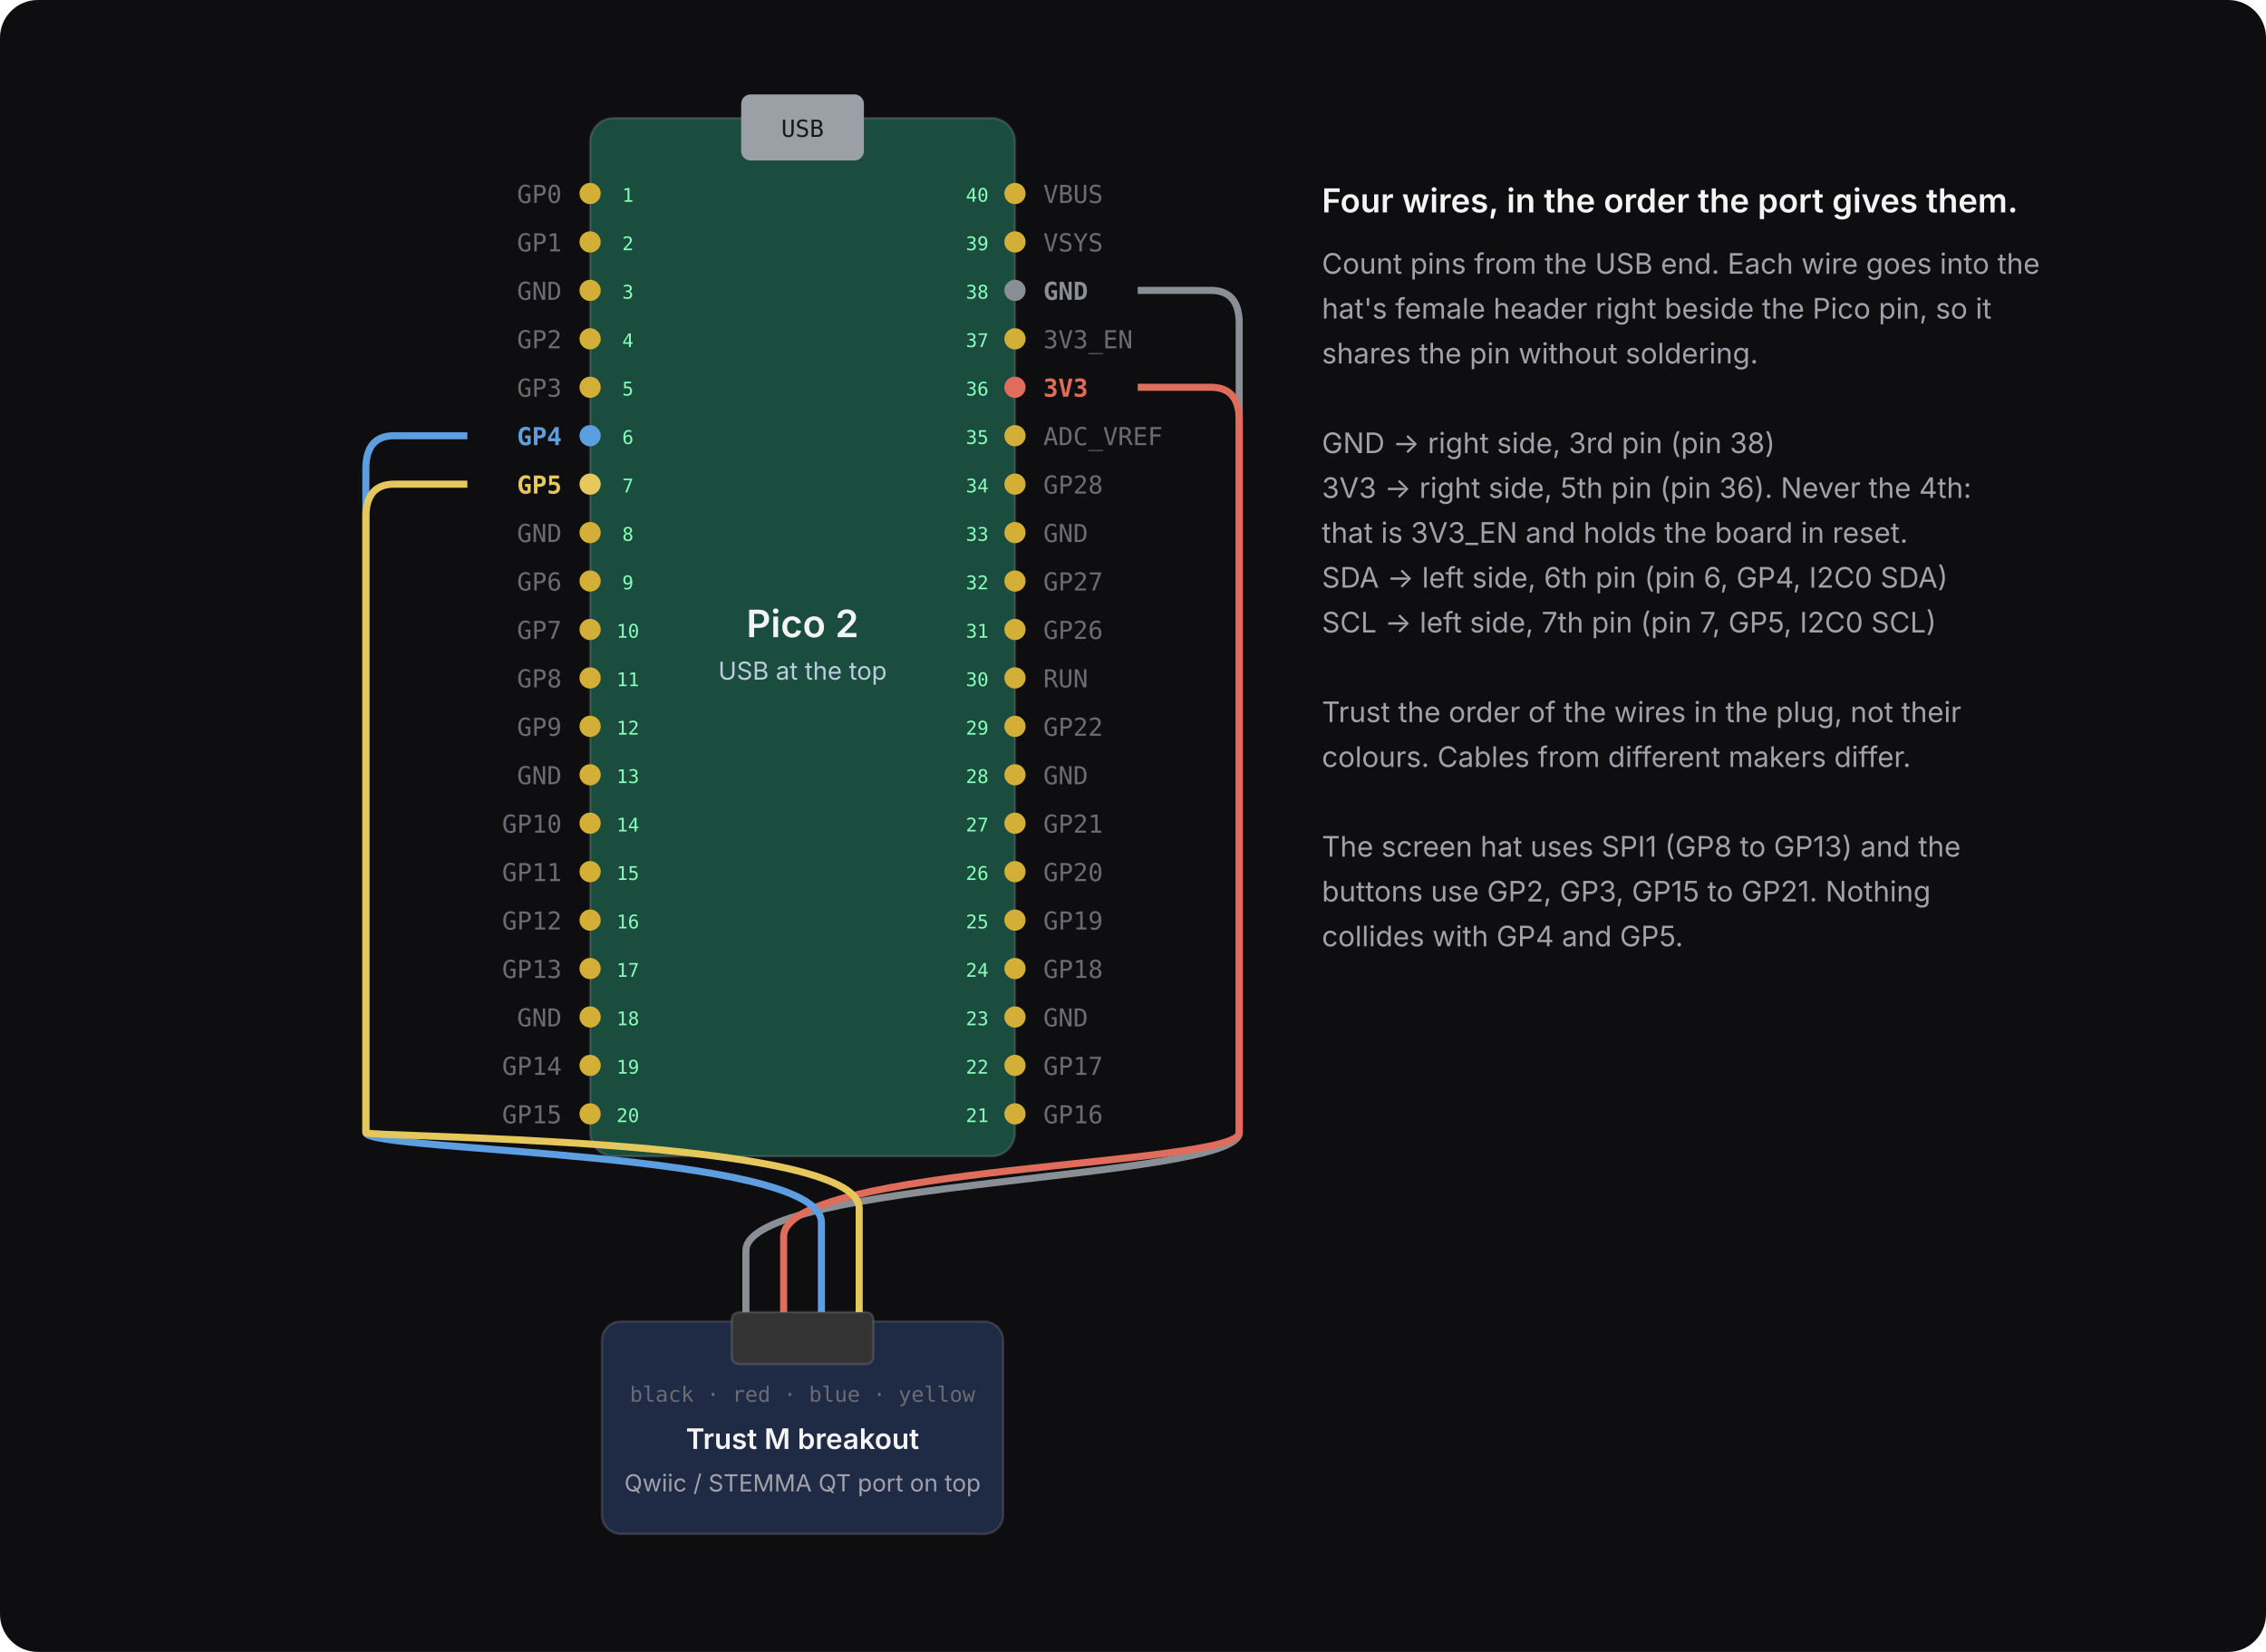
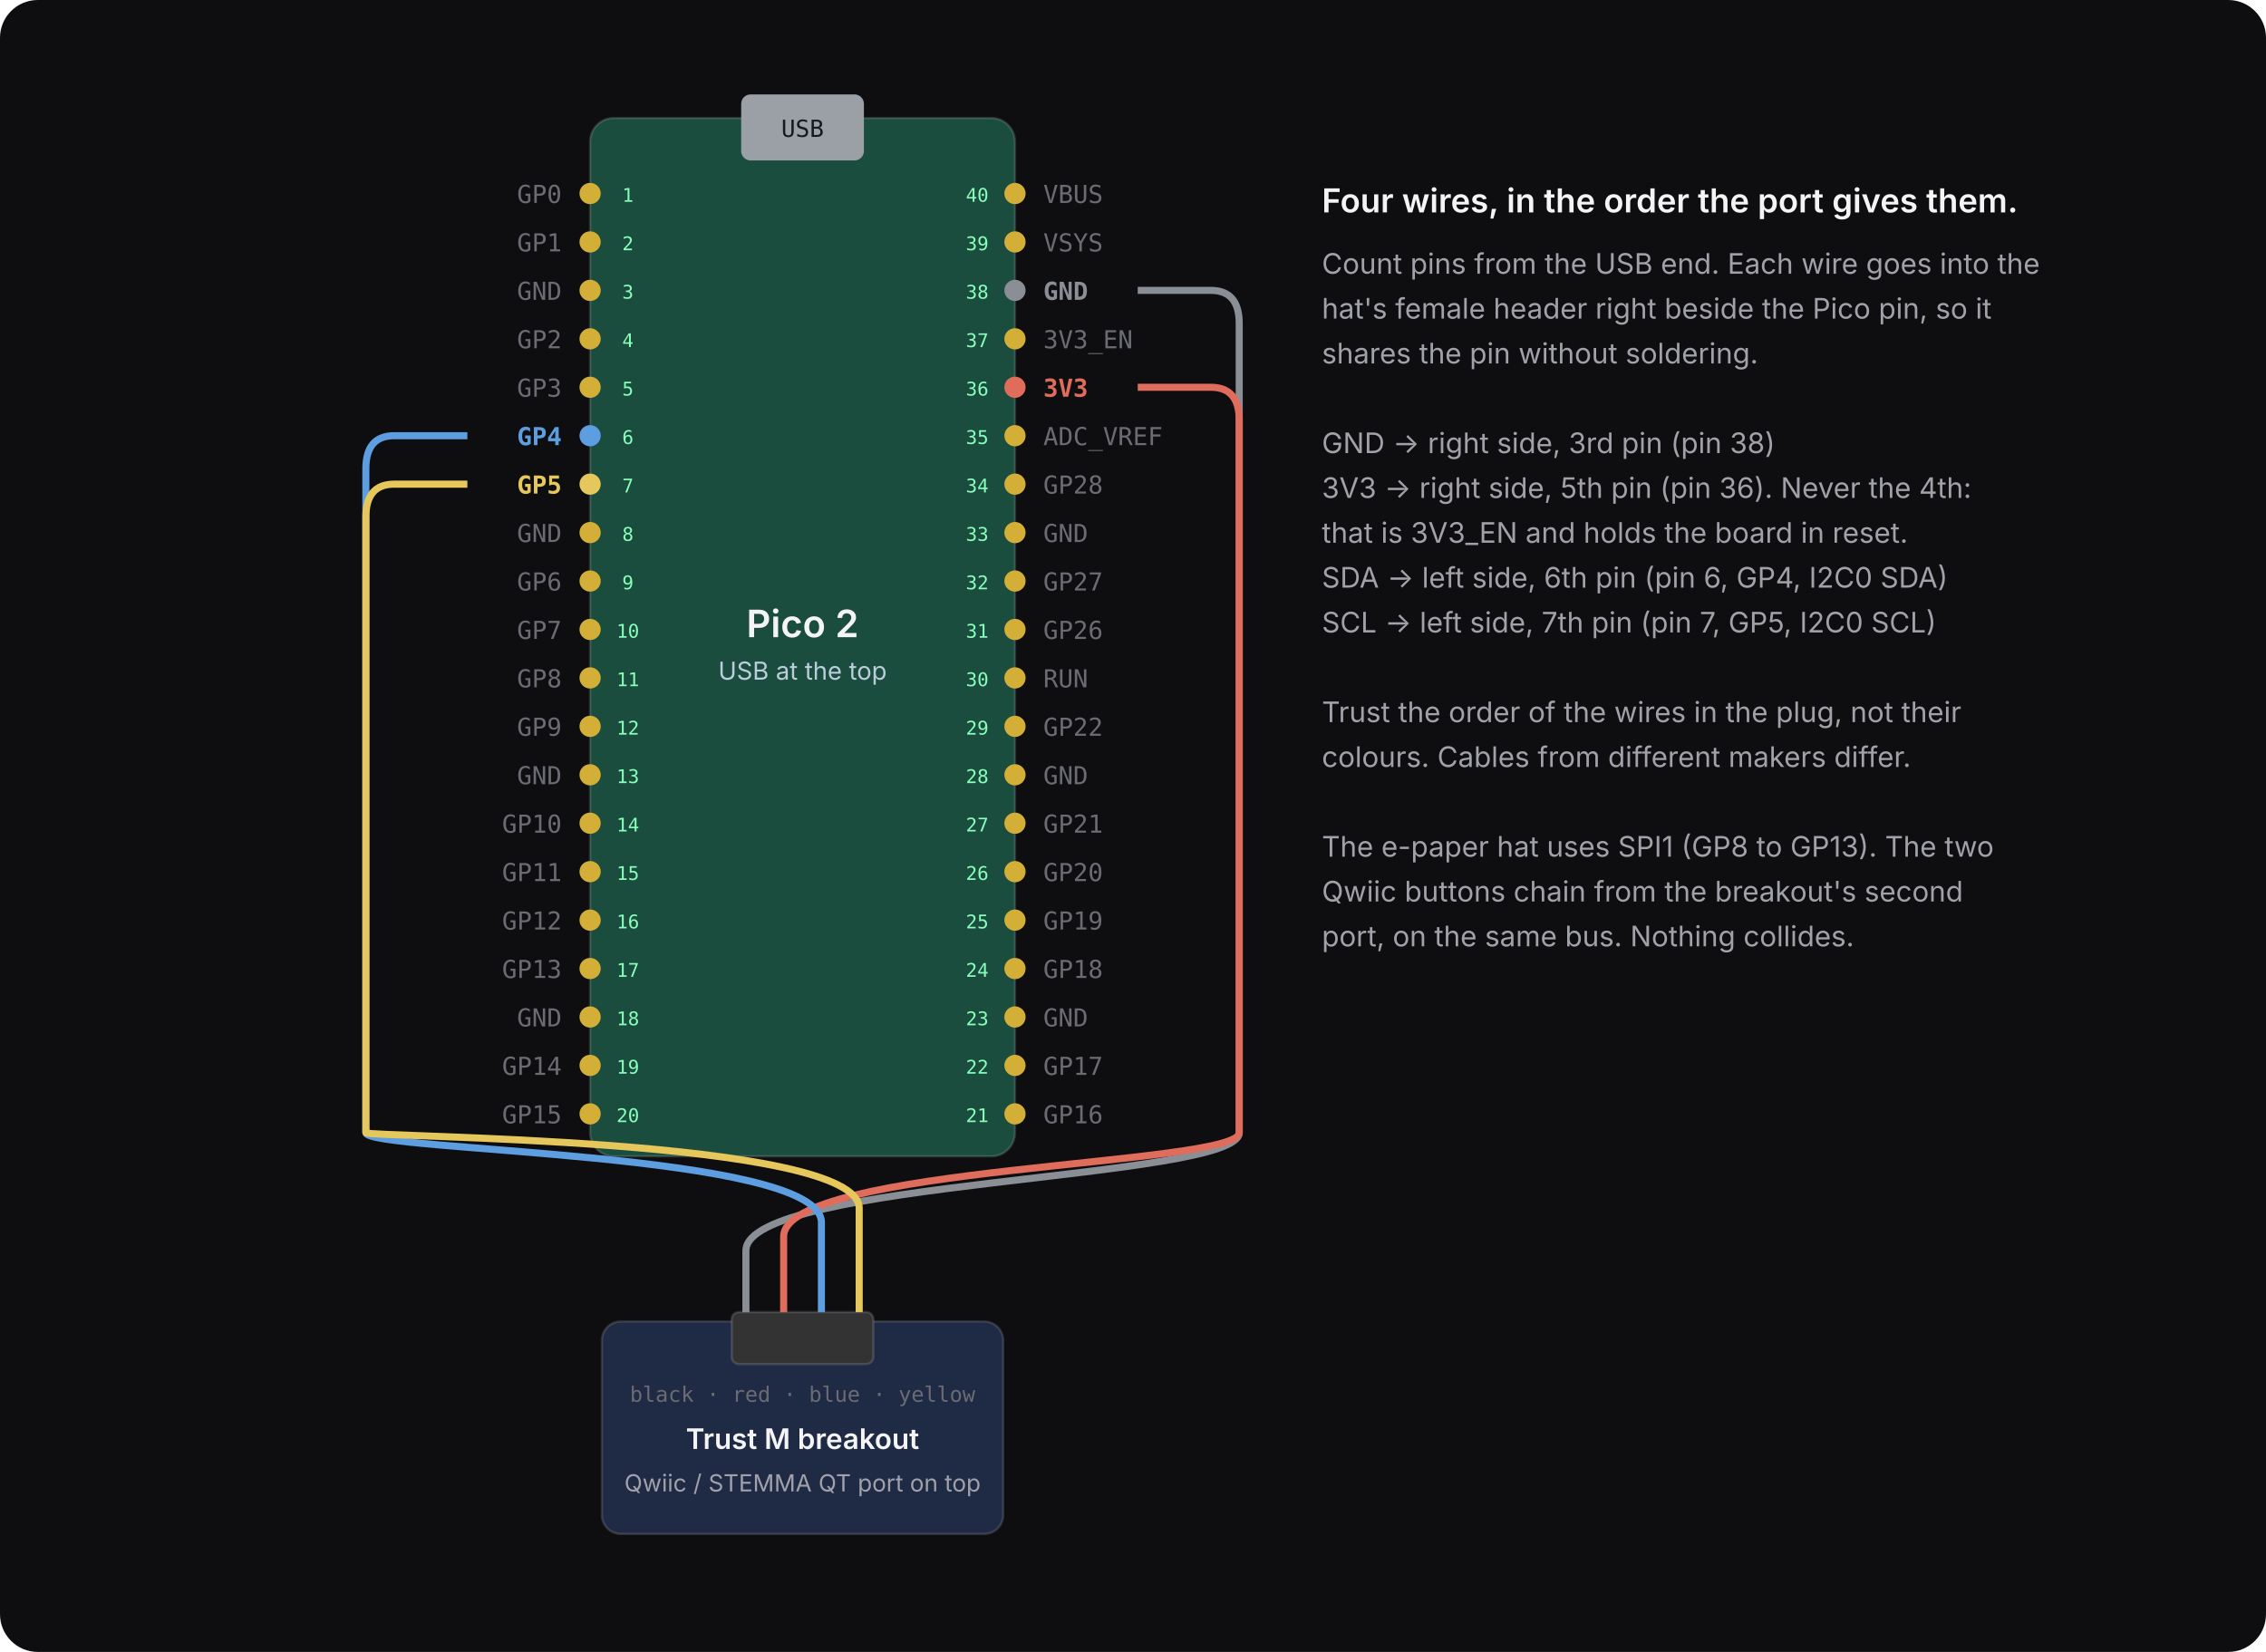
<svg xmlns="http://www.w3.org/2000/svg" viewBox="0 0 960 700" width="960" height="700" role="img" aria-labelledby="t">
  <defs>
    <marker id="arrow" viewBox="0 0 10 10" refX="9" refY="5" markerWidth="7" markerHeight="7" orient="auto-start-reverse">
      <path d="M0 0L10 5L0 10z" fill="#a1a1aa" />
    </marker>
    <marker id="arrow-amber" viewBox="0 0 10 10" refX="9" refY="5" markerWidth="7" markerHeight="7" orient="auto-start-reverse">
      <path d="M0 0L10 5L0 10z" fill="#e5a33a" />
    </marker>
    <pattern id="hatch" patternUnits="userSpaceOnUse" width="6" height="6" patternTransform="rotate(45)">
      <line x1="0" y1="0" x2="0" y2="6" stroke="#6b6b74" stroke-width="1.5" />
    </pattern>
  </defs>
  <rect width="960" height="700" rx="16" fill="#0e0e10" />
  <rect x="250" y="50" width="180" height="440" rx="10" fill="#1b4d3e" stroke="rgba(255,255,255,0.14)" stroke-width="1" />
  <rect x="314.0" y="40" width="52" height="28" rx="4" fill="#9aa0a6" stroke="none" stroke-width="1" />
  <text x="340.0" y="58" font-family="'JetBrains Mono', ui-monospace, SFMono-Regular, Menlo, monospace" font-size="10" font-weight="400" fill="#17191b" text-anchor="middle">USB</text>
  <text x="340.0" y="270.0" font-family="Inter, -apple-system, 'Segoe UI', Helvetica, Arial, sans-serif" font-size="16" font-weight="600" fill="#f4f4f5" text-anchor="middle">Pico 2</text>
  <text x="340.0" y="288.0" font-family="Inter, -apple-system, 'Segoe UI', Helvetica, Arial, sans-serif" font-size="10.5" font-weight="400" fill="#bcd" text-anchor="middle">USB at the top</text>
  <circle cx="250" cy="82.0" r="4.5" fill="#d4af37" stroke="none" stroke-width="1" />
  <text x="238" y="86.0" font-family="'JetBrains Mono', ui-monospace, SFMono-Regular, Menlo, monospace" font-size="10.5" font-weight="400" fill="#6b6b74" text-anchor="end">GP0</text>
  <text x="266" y="85.5" font-family="'JetBrains Mono', ui-monospace, SFMono-Regular, Menlo, monospace" font-size="8" font-weight="400" fill="#8fb" text-anchor="middle">1</text>
  <circle cx="430" cy="82.0" r="4.5" fill="#d4af37" stroke="none" stroke-width="1" />
  <text x="442" y="86.0" font-family="'JetBrains Mono', ui-monospace, SFMono-Regular, Menlo, monospace" font-size="10.5" font-weight="400" fill="#6b6b74" text-anchor="start">VBUS</text>
  <text x="414" y="85.5" font-family="'JetBrains Mono', ui-monospace, SFMono-Regular, Menlo, monospace" font-size="8" font-weight="400" fill="#8fb" text-anchor="middle">40</text>
  <circle cx="250" cy="102.526" r="4.5" fill="#d4af37" stroke="none" stroke-width="1" />
  <text x="238" y="106.526" font-family="'JetBrains Mono', ui-monospace, SFMono-Regular, Menlo, monospace" font-size="10.5" font-weight="400" fill="#6b6b74" text-anchor="end">GP1</text>
  <text x="266" y="106.026" font-family="'JetBrains Mono', ui-monospace, SFMono-Regular, Menlo, monospace" font-size="8" font-weight="400" fill="#8fb" text-anchor="middle">2</text>
  <circle cx="430" cy="102.526" r="4.5" fill="#d4af37" stroke="none" stroke-width="1" />
  <text x="442" y="106.526" font-family="'JetBrains Mono', ui-monospace, SFMono-Regular, Menlo, monospace" font-size="10.5" font-weight="400" fill="#6b6b74" text-anchor="start">VSYS</text>
  <text x="414" y="106.026" font-family="'JetBrains Mono', ui-monospace, SFMono-Regular, Menlo, monospace" font-size="8" font-weight="400" fill="#8fb" text-anchor="middle">39</text>
  <circle cx="250" cy="123.053" r="4.5" fill="#d4af37" stroke="none" stroke-width="1" />
  <text x="238" y="127.053" font-family="'JetBrains Mono', ui-monospace, SFMono-Regular, Menlo, monospace" font-size="10.5" font-weight="400" fill="#6b6b74" text-anchor="end">GND</text>
  <text x="266" y="126.553" font-family="'JetBrains Mono', ui-monospace, SFMono-Regular, Menlo, monospace" font-size="8" font-weight="400" fill="#8fb" text-anchor="middle">3</text>
  <circle cx="430" cy="123.053" r="4.5" fill="#8a8f96" stroke="none" stroke-width="1" />
  <text x="442" y="127.053" font-family="'JetBrains Mono', ui-monospace, SFMono-Regular, Menlo, monospace" font-size="10.5" font-weight="600" fill="#8a8f96" text-anchor="start">GND</text>
  <text x="414" y="126.553" font-family="'JetBrains Mono', ui-monospace, SFMono-Regular, Menlo, monospace" font-size="8" font-weight="400" fill="#8fb" text-anchor="middle">38</text>
  <circle cx="250" cy="143.579" r="4.5" fill="#d4af37" stroke="none" stroke-width="1" />
  <text x="238" y="147.579" font-family="'JetBrains Mono', ui-monospace, SFMono-Regular, Menlo, monospace" font-size="10.5" font-weight="400" fill="#6b6b74" text-anchor="end">GP2</text>
  <text x="266" y="147.079" font-family="'JetBrains Mono', ui-monospace, SFMono-Regular, Menlo, monospace" font-size="8" font-weight="400" fill="#8fb" text-anchor="middle">4</text>
  <circle cx="430" cy="143.579" r="4.5" fill="#d4af37" stroke="none" stroke-width="1" />
  <text x="442" y="147.579" font-family="'JetBrains Mono', ui-monospace, SFMono-Regular, Menlo, monospace" font-size="10.5" font-weight="400" fill="#6b6b74" text-anchor="start">3V3_EN</text>
  <text x="414" y="147.079" font-family="'JetBrains Mono', ui-monospace, SFMono-Regular, Menlo, monospace" font-size="8" font-weight="400" fill="#8fb" text-anchor="middle">37</text>
  <circle cx="250" cy="164.105" r="4.5" fill="#d4af37" stroke="none" stroke-width="1" />
  <text x="238" y="168.105" font-family="'JetBrains Mono', ui-monospace, SFMono-Regular, Menlo, monospace" font-size="10.5" font-weight="400" fill="#6b6b74" text-anchor="end">GP3</text>
  <text x="266" y="167.605" font-family="'JetBrains Mono', ui-monospace, SFMono-Regular, Menlo, monospace" font-size="8" font-weight="400" fill="#8fb" text-anchor="middle">5</text>
  <circle cx="430" cy="164.105" r="4.5" fill="#e06c5c" stroke="none" stroke-width="1" />
  <text x="442" y="168.105" font-family="'JetBrains Mono', ui-monospace, SFMono-Regular, Menlo, monospace" font-size="10.5" font-weight="600" fill="#e06c5c" text-anchor="start">3V3</text>
  <text x="414" y="167.605" font-family="'JetBrains Mono', ui-monospace, SFMono-Regular, Menlo, monospace" font-size="8" font-weight="400" fill="#8fb" text-anchor="middle">36</text>
  <circle cx="250" cy="184.632" r="4.5" fill="#5c9ee0" stroke="none" stroke-width="1" />
  <text x="238" y="188.632" font-family="'JetBrains Mono', ui-monospace, SFMono-Regular, Menlo, monospace" font-size="10.5" font-weight="600" fill="#5c9ee0" text-anchor="end">GP4</text>
  <text x="266" y="188.132" font-family="'JetBrains Mono', ui-monospace, SFMono-Regular, Menlo, monospace" font-size="8" font-weight="400" fill="#8fb" text-anchor="middle">6</text>
  <circle cx="430" cy="184.632" r="4.5" fill="#d4af37" stroke="none" stroke-width="1" />
  <text x="442" y="188.632" font-family="'JetBrains Mono', ui-monospace, SFMono-Regular, Menlo, monospace" font-size="10.5" font-weight="400" fill="#6b6b74" text-anchor="start">ADC_VREF</text>
  <text x="414" y="188.132" font-family="'JetBrains Mono', ui-monospace, SFMono-Regular, Menlo, monospace" font-size="8" font-weight="400" fill="#8fb" text-anchor="middle">35</text>
  <circle cx="250" cy="205.158" r="4.5" fill="#e5c75c" stroke="none" stroke-width="1" />
  <text x="238" y="209.158" font-family="'JetBrains Mono', ui-monospace, SFMono-Regular, Menlo, monospace" font-size="10.5" font-weight="600" fill="#e5c75c" text-anchor="end">GP5</text>
  <text x="266" y="208.658" font-family="'JetBrains Mono', ui-monospace, SFMono-Regular, Menlo, monospace" font-size="8" font-weight="400" fill="#8fb" text-anchor="middle">7</text>
  <circle cx="430" cy="205.158" r="4.5" fill="#d4af37" stroke="none" stroke-width="1" />
  <text x="442" y="209.158" font-family="'JetBrains Mono', ui-monospace, SFMono-Regular, Menlo, monospace" font-size="10.5" font-weight="400" fill="#6b6b74" text-anchor="start">GP28</text>
  <text x="414" y="208.658" font-family="'JetBrains Mono', ui-monospace, SFMono-Regular, Menlo, monospace" font-size="8" font-weight="400" fill="#8fb" text-anchor="middle">34</text>
  <circle cx="250" cy="225.684" r="4.5" fill="#d4af37" stroke="none" stroke-width="1" />
  <text x="238" y="229.684" font-family="'JetBrains Mono', ui-monospace, SFMono-Regular, Menlo, monospace" font-size="10.5" font-weight="400" fill="#6b6b74" text-anchor="end">GND</text>
  <text x="266" y="229.184" font-family="'JetBrains Mono', ui-monospace, SFMono-Regular, Menlo, monospace" font-size="8" font-weight="400" fill="#8fb" text-anchor="middle">8</text>
  <circle cx="430" cy="225.684" r="4.5" fill="#d4af37" stroke="none" stroke-width="1" />
  <text x="442" y="229.684" font-family="'JetBrains Mono', ui-monospace, SFMono-Regular, Menlo, monospace" font-size="10.5" font-weight="400" fill="#6b6b74" text-anchor="start">GND</text>
  <text x="414" y="229.184" font-family="'JetBrains Mono', ui-monospace, SFMono-Regular, Menlo, monospace" font-size="8" font-weight="400" fill="#8fb" text-anchor="middle">33</text>
  <circle cx="250" cy="246.211" r="4.5" fill="#d4af37" stroke="none" stroke-width="1" />
  <text x="238" y="250.211" font-family="'JetBrains Mono', ui-monospace, SFMono-Regular, Menlo, monospace" font-size="10.5" font-weight="400" fill="#6b6b74" text-anchor="end">GP6</text>
  <text x="266" y="249.711" font-family="'JetBrains Mono', ui-monospace, SFMono-Regular, Menlo, monospace" font-size="8" font-weight="400" fill="#8fb" text-anchor="middle">9</text>
  <circle cx="430" cy="246.211" r="4.5" fill="#d4af37" stroke="none" stroke-width="1" />
  <text x="442" y="250.211" font-family="'JetBrains Mono', ui-monospace, SFMono-Regular, Menlo, monospace" font-size="10.5" font-weight="400" fill="#6b6b74" text-anchor="start">GP27</text>
  <text x="414" y="249.711" font-family="'JetBrains Mono', ui-monospace, SFMono-Regular, Menlo, monospace" font-size="8" font-weight="400" fill="#8fb" text-anchor="middle">32</text>
  <circle cx="250" cy="266.737" r="4.5" fill="#d4af37" stroke="none" stroke-width="1" />
  <text x="238" y="270.737" font-family="'JetBrains Mono', ui-monospace, SFMono-Regular, Menlo, monospace" font-size="10.5" font-weight="400" fill="#6b6b74" text-anchor="end">GP7</text>
  <text x="266" y="270.237" font-family="'JetBrains Mono', ui-monospace, SFMono-Regular, Menlo, monospace" font-size="8" font-weight="400" fill="#8fb" text-anchor="middle">10</text>
  <circle cx="430" cy="266.737" r="4.5" fill="#d4af37" stroke="none" stroke-width="1" />
  <text x="442" y="270.737" font-family="'JetBrains Mono', ui-monospace, SFMono-Regular, Menlo, monospace" font-size="10.5" font-weight="400" fill="#6b6b74" text-anchor="start">GP26</text>
  <text x="414" y="270.237" font-family="'JetBrains Mono', ui-monospace, SFMono-Regular, Menlo, monospace" font-size="8" font-weight="400" fill="#8fb" text-anchor="middle">31</text>
  <circle cx="250" cy="287.263" r="4.5" fill="#d4af37" stroke="none" stroke-width="1" />
  <text x="238" y="291.263" font-family="'JetBrains Mono', ui-monospace, SFMono-Regular, Menlo, monospace" font-size="10.5" font-weight="400" fill="#6b6b74" text-anchor="end">GP8</text>
  <text x="266" y="290.763" font-family="'JetBrains Mono', ui-monospace, SFMono-Regular, Menlo, monospace" font-size="8" font-weight="400" fill="#8fb" text-anchor="middle">11</text>
  <circle cx="430" cy="287.263" r="4.5" fill="#d4af37" stroke="none" stroke-width="1" />
  <text x="442" y="291.263" font-family="'JetBrains Mono', ui-monospace, SFMono-Regular, Menlo, monospace" font-size="10.5" font-weight="400" fill="#6b6b74" text-anchor="start">RUN</text>
  <text x="414" y="290.763" font-family="'JetBrains Mono', ui-monospace, SFMono-Regular, Menlo, monospace" font-size="8" font-weight="400" fill="#8fb" text-anchor="middle">30</text>
  <circle cx="250" cy="307.789" r="4.5" fill="#d4af37" stroke="none" stroke-width="1" />
  <text x="238" y="311.789" font-family="'JetBrains Mono', ui-monospace, SFMono-Regular, Menlo, monospace" font-size="10.5" font-weight="400" fill="#6b6b74" text-anchor="end">GP9</text>
  <text x="266" y="311.289" font-family="'JetBrains Mono', ui-monospace, SFMono-Regular, Menlo, monospace" font-size="8" font-weight="400" fill="#8fb" text-anchor="middle">12</text>
  <circle cx="430" cy="307.789" r="4.5" fill="#d4af37" stroke="none" stroke-width="1" />
  <text x="442" y="311.789" font-family="'JetBrains Mono', ui-monospace, SFMono-Regular, Menlo, monospace" font-size="10.5" font-weight="400" fill="#6b6b74" text-anchor="start">GP22</text>
  <text x="414" y="311.289" font-family="'JetBrains Mono', ui-monospace, SFMono-Regular, Menlo, monospace" font-size="8" font-weight="400" fill="#8fb" text-anchor="middle">29</text>
  <circle cx="250" cy="328.316" r="4.5" fill="#d4af37" stroke="none" stroke-width="1" />
  <text x="238" y="332.316" font-family="'JetBrains Mono', ui-monospace, SFMono-Regular, Menlo, monospace" font-size="10.5" font-weight="400" fill="#6b6b74" text-anchor="end">GND</text>
  <text x="266" y="331.816" font-family="'JetBrains Mono', ui-monospace, SFMono-Regular, Menlo, monospace" font-size="8" font-weight="400" fill="#8fb" text-anchor="middle">13</text>
  <circle cx="430" cy="328.316" r="4.5" fill="#d4af37" stroke="none" stroke-width="1" />
  <text x="442" y="332.316" font-family="'JetBrains Mono', ui-monospace, SFMono-Regular, Menlo, monospace" font-size="10.5" font-weight="400" fill="#6b6b74" text-anchor="start">GND</text>
  <text x="414" y="331.816" font-family="'JetBrains Mono', ui-monospace, SFMono-Regular, Menlo, monospace" font-size="8" font-weight="400" fill="#8fb" text-anchor="middle">28</text>
  <circle cx="250" cy="348.842" r="4.5" fill="#d4af37" stroke="none" stroke-width="1" />
  <text x="238" y="352.842" font-family="'JetBrains Mono', ui-monospace, SFMono-Regular, Menlo, monospace" font-size="10.5" font-weight="400" fill="#6b6b74" text-anchor="end">GP10</text>
  <text x="266" y="352.342" font-family="'JetBrains Mono', ui-monospace, SFMono-Regular, Menlo, monospace" font-size="8" font-weight="400" fill="#8fb" text-anchor="middle">14</text>
  <circle cx="430" cy="348.842" r="4.5" fill="#d4af37" stroke="none" stroke-width="1" />
  <text x="442" y="352.842" font-family="'JetBrains Mono', ui-monospace, SFMono-Regular, Menlo, monospace" font-size="10.5" font-weight="400" fill="#6b6b74" text-anchor="start">GP21</text>
  <text x="414" y="352.342" font-family="'JetBrains Mono', ui-monospace, SFMono-Regular, Menlo, monospace" font-size="8" font-weight="400" fill="#8fb" text-anchor="middle">27</text>
  <circle cx="250" cy="369.368" r="4.5" fill="#d4af37" stroke="none" stroke-width="1" />
  <text x="238" y="373.368" font-family="'JetBrains Mono', ui-monospace, SFMono-Regular, Menlo, monospace" font-size="10.5" font-weight="400" fill="#6b6b74" text-anchor="end">GP11</text>
  <text x="266" y="372.868" font-family="'JetBrains Mono', ui-monospace, SFMono-Regular, Menlo, monospace" font-size="8" font-weight="400" fill="#8fb" text-anchor="middle">15</text>
  <circle cx="430" cy="369.368" r="4.5" fill="#d4af37" stroke="none" stroke-width="1" />
  <text x="442" y="373.368" font-family="'JetBrains Mono', ui-monospace, SFMono-Regular, Menlo, monospace" font-size="10.5" font-weight="400" fill="#6b6b74" text-anchor="start">GP20</text>
  <text x="414" y="372.868" font-family="'JetBrains Mono', ui-monospace, SFMono-Regular, Menlo, monospace" font-size="8" font-weight="400" fill="#8fb" text-anchor="middle">26</text>
  <circle cx="250" cy="389.895" r="4.5" fill="#d4af37" stroke="none" stroke-width="1" />
  <text x="238" y="393.895" font-family="'JetBrains Mono', ui-monospace, SFMono-Regular, Menlo, monospace" font-size="10.5" font-weight="400" fill="#6b6b74" text-anchor="end">GP12</text>
  <text x="266" y="393.395" font-family="'JetBrains Mono', ui-monospace, SFMono-Regular, Menlo, monospace" font-size="8" font-weight="400" fill="#8fb" text-anchor="middle">16</text>
  <circle cx="430" cy="389.895" r="4.5" fill="#d4af37" stroke="none" stroke-width="1" />
  <text x="442" y="393.895" font-family="'JetBrains Mono', ui-monospace, SFMono-Regular, Menlo, monospace" font-size="10.5" font-weight="400" fill="#6b6b74" text-anchor="start">GP19</text>
  <text x="414" y="393.395" font-family="'JetBrains Mono', ui-monospace, SFMono-Regular, Menlo, monospace" font-size="8" font-weight="400" fill="#8fb" text-anchor="middle">25</text>
  <circle cx="250" cy="410.421" r="4.5" fill="#d4af37" stroke="none" stroke-width="1" />
  <text x="238" y="414.421" font-family="'JetBrains Mono', ui-monospace, SFMono-Regular, Menlo, monospace" font-size="10.5" font-weight="400" fill="#6b6b74" text-anchor="end">GP13</text>
  <text x="266" y="413.921" font-family="'JetBrains Mono', ui-monospace, SFMono-Regular, Menlo, monospace" font-size="8" font-weight="400" fill="#8fb" text-anchor="middle">17</text>
  <circle cx="430" cy="410.421" r="4.5" fill="#d4af37" stroke="none" stroke-width="1" />
  <text x="442" y="414.421" font-family="'JetBrains Mono', ui-monospace, SFMono-Regular, Menlo, monospace" font-size="10.5" font-weight="400" fill="#6b6b74" text-anchor="start">GP18</text>
  <text x="414" y="413.921" font-family="'JetBrains Mono', ui-monospace, SFMono-Regular, Menlo, monospace" font-size="8" font-weight="400" fill="#8fb" text-anchor="middle">24</text>
  <circle cx="250" cy="430.947" r="4.5" fill="#d4af37" stroke="none" stroke-width="1" />
  <text x="238" y="434.947" font-family="'JetBrains Mono', ui-monospace, SFMono-Regular, Menlo, monospace" font-size="10.5" font-weight="400" fill="#6b6b74" text-anchor="end">GND</text>
  <text x="266" y="434.447" font-family="'JetBrains Mono', ui-monospace, SFMono-Regular, Menlo, monospace" font-size="8" font-weight="400" fill="#8fb" text-anchor="middle">18</text>
  <circle cx="430" cy="430.947" r="4.5" fill="#d4af37" stroke="none" stroke-width="1" />
  <text x="442" y="434.947" font-family="'JetBrains Mono', ui-monospace, SFMono-Regular, Menlo, monospace" font-size="10.5" font-weight="400" fill="#6b6b74" text-anchor="start">GND</text>
  <text x="414" y="434.447" font-family="'JetBrains Mono', ui-monospace, SFMono-Regular, Menlo, monospace" font-size="8" font-weight="400" fill="#8fb" text-anchor="middle">23</text>
  <circle cx="250" cy="451.474" r="4.5" fill="#d4af37" stroke="none" stroke-width="1" />
  <text x="238" y="455.474" font-family="'JetBrains Mono', ui-monospace, SFMono-Regular, Menlo, monospace" font-size="10.5" font-weight="400" fill="#6b6b74" text-anchor="end">GP14</text>
  <text x="266" y="454.974" font-family="'JetBrains Mono', ui-monospace, SFMono-Regular, Menlo, monospace" font-size="8" font-weight="400" fill="#8fb" text-anchor="middle">19</text>
  <circle cx="430" cy="451.474" r="4.5" fill="#d4af37" stroke="none" stroke-width="1" />
  <text x="442" y="455.474" font-family="'JetBrains Mono', ui-monospace, SFMono-Regular, Menlo, monospace" font-size="10.5" font-weight="400" fill="#6b6b74" text-anchor="start">GP17</text>
  <text x="414" y="454.974" font-family="'JetBrains Mono', ui-monospace, SFMono-Regular, Menlo, monospace" font-size="8" font-weight="400" fill="#8fb" text-anchor="middle">22</text>
  <circle cx="250" cy="472.0" r="4.5" fill="#d4af37" stroke="none" stroke-width="1" />
  <text x="238" y="476.0" font-family="'JetBrains Mono', ui-monospace, SFMono-Regular, Menlo, monospace" font-size="10.5" font-weight="400" fill="#6b6b74" text-anchor="end">GP15</text>
  <text x="266" y="475.5" font-family="'JetBrains Mono', ui-monospace, SFMono-Regular, Menlo, monospace" font-size="8" font-weight="400" fill="#8fb" text-anchor="middle">20</text>
  <circle cx="430" cy="472.0" r="4.5" fill="#d4af37" stroke="none" stroke-width="1" />
  <text x="442" y="476.0" font-family="'JetBrains Mono', ui-monospace, SFMono-Regular, Menlo, monospace" font-size="10.5" font-weight="400" fill="#6b6b74" text-anchor="start">GP16</text>
  <text x="414" y="475.5" font-family="'JetBrains Mono', ui-monospace, SFMono-Regular, Menlo, monospace" font-size="8" font-weight="400" fill="#8fb" text-anchor="middle">21</text>
  <rect x="255.0" y="560" width="170" height="90" rx="8" fill="#1f2a44" stroke="rgba(255,255,255,0.14)" stroke-width="1" />
  <text x="340.0" y="614" font-family="Inter, -apple-system, 'Segoe UI', Helvetica, Arial, sans-serif" font-size="12" font-weight="600" fill="#f4f4f5" text-anchor="middle">Trust M breakout</text>
  <text x="340.0" y="632" font-family="Inter, -apple-system, 'Segoe UI', Helvetica, Arial, sans-serif" font-size="10" font-weight="400" fill="#a1a1aa" text-anchor="middle">Qwiic / STEMMA QT port on top</text>
  <rect x="310.0" y="556" width="60" height="22" rx="3" fill="#333" stroke="rgba(255,255,255,0.14)" stroke-width="1" />
  <path d="M316.0 556 L316.0 530 C 316.0 500, 525 500, 525 480 L525 137.053 Q 525 123.053, 513 123.053 L482 123.053" stroke="#8a8f96" fill="none" stroke-width="3" />
  <path d="M332.0 556 L332.0 524 C 332.0 494, 525 494, 525 480 L525 178.105 Q 525 164.105, 513 164.105 L482 164.105" stroke="#e06c5c" fill="none" stroke-width="3" />
  <path d="M348.0 556 L348.0 518 C 348.0 488, 155 488, 155 480 L155 198.632 Q 155 184.632, 167 184.632 L198 184.632" stroke="#5c9ee0" fill="none" stroke-width="3" />
  <path d="M364.0 556 L364.0 512 C 364.0 482, 155 482, 155 480 L155 219.158 Q 155 205.158, 167 205.158 L198 205.158" stroke="#e5c75c" fill="none" stroke-width="3" />
  <text x="340.0" y="594" font-family="'JetBrains Mono', ui-monospace, SFMono-Regular, Menlo, monospace" font-size="9" font-weight="400" fill="#6b6b74" text-anchor="middle">black · red · blue · yellow</text>
  <text x="560" y="90" font-family="Inter, -apple-system, 'Segoe UI', Helvetica, Arial, sans-serif" font-size="14" font-weight="600" fill="#f4f4f5" text-anchor="start">Four wires, in the order the port gives them.</text>
  <text x="560" y="116" font-family="Inter, -apple-system, 'Segoe UI', Helvetica, Arial, sans-serif" font-size="12" font-weight="400" fill="#a1a1aa" text-anchor="start">Count pins from the USB end. Each wire goes into the</text>
  <text x="560" y="135" font-family="Inter, -apple-system, 'Segoe UI', Helvetica, Arial, sans-serif" font-size="12" font-weight="400" fill="#a1a1aa" text-anchor="start">hat's female header right beside the Pico pin, so it</text>
  <text x="560" y="154" font-family="Inter, -apple-system, 'Segoe UI', Helvetica, Arial, sans-serif" font-size="12" font-weight="400" fill="#a1a1aa" text-anchor="start">shares the pin without soldering.</text>
  <text x="560" y="173" font-family="Inter, -apple-system, 'Segoe UI', Helvetica, Arial, sans-serif" font-size="12" font-weight="400" fill="#a1a1aa" text-anchor="start" />
  <text x="560" y="192" font-family="Inter, -apple-system, 'Segoe UI', Helvetica, Arial, sans-serif" font-size="12" font-weight="400" fill="#a1a1aa" text-anchor="start">GND  → right side, 3rd pin (pin 38)</text>
  <text x="560" y="211" font-family="Inter, -apple-system, 'Segoe UI', Helvetica, Arial, sans-serif" font-size="12" font-weight="400" fill="#a1a1aa" text-anchor="start">3V3  → right side, 5th pin (pin 36). Never the 4th:</text>
  <text x="560" y="230" font-family="Inter, -apple-system, 'Segoe UI', Helvetica, Arial, sans-serif" font-size="12" font-weight="400" fill="#a1a1aa" text-anchor="start">        that is 3V3_EN and holds the board in reset.</text>
  <text x="560" y="249" font-family="Inter, -apple-system, 'Segoe UI', Helvetica, Arial, sans-serif" font-size="12" font-weight="400" fill="#a1a1aa" text-anchor="start">SDA  → left side, 6th pin (pin 6, GP4, I2C0 SDA)</text>
  <text x="560" y="268" font-family="Inter, -apple-system, 'Segoe UI', Helvetica, Arial, sans-serif" font-size="12" font-weight="400" fill="#a1a1aa" text-anchor="start">SCL  → left side, 7th pin (pin 7, GP5, I2C0 SCL)</text>
  <text x="560" y="287" font-family="Inter, -apple-system, 'Segoe UI', Helvetica, Arial, sans-serif" font-size="12" font-weight="400" fill="#a1a1aa" text-anchor="start" />
  <text x="560" y="306" font-family="Inter, -apple-system, 'Segoe UI', Helvetica, Arial, sans-serif" font-size="12" font-weight="400" fill="#a1a1aa" text-anchor="start">Trust the order of the wires in the plug, not their</text>
  <text x="560" y="325" font-family="Inter, -apple-system, 'Segoe UI', Helvetica, Arial, sans-serif" font-size="12" font-weight="400" fill="#a1a1aa" text-anchor="start">colours. Cables from different makers differ.</text>
  <text x="560" y="344" font-family="Inter, -apple-system, 'Segoe UI', Helvetica, Arial, sans-serif" font-size="12" font-weight="400" fill="#a1a1aa" text-anchor="start" />
-   <text x="560" y="363" font-family="Inter, -apple-system, 'Segoe UI', Helvetica, Arial, sans-serif" font-size="12" font-weight="400" fill="#a1a1aa" text-anchor="start">The screen hat uses SPI1 (GP8 to GP13) and the</text>
-   <text x="560" y="382" font-family="Inter, -apple-system, 'Segoe UI', Helvetica, Arial, sans-serif" font-size="12" font-weight="400" fill="#a1a1aa" text-anchor="start">buttons use GP2, GP3, GP15 to GP21. Nothing</text>
-   <text x="560" y="401" font-family="Inter, -apple-system, 'Segoe UI', Helvetica, Arial, sans-serif" font-size="12" font-weight="400" fill="#a1a1aa" text-anchor="start">collides with GP4 and GP5.</text>
+   <text x="560" y="363" font-family="Inter, -apple-system, 'Segoe UI', Helvetica, Arial, sans-serif" font-size="12" font-weight="400" fill="#a1a1aa" text-anchor="start">The e-paper hat uses SPI1 (GP8 to GP13). The two</text>
+   <text x="560" y="382" font-family="Inter, -apple-system, 'Segoe UI', Helvetica, Arial, sans-serif" font-size="12" font-weight="400" fill="#a1a1aa" text-anchor="start">Qwiic buttons chain from the breakout's second</text>
+   <text x="560" y="401" font-family="Inter, -apple-system, 'Segoe UI', Helvetica, Arial, sans-serif" font-size="12" font-weight="400" fill="#a1a1aa" text-anchor="start">port, on the same bus. Nothing collides.</text>
</svg>
